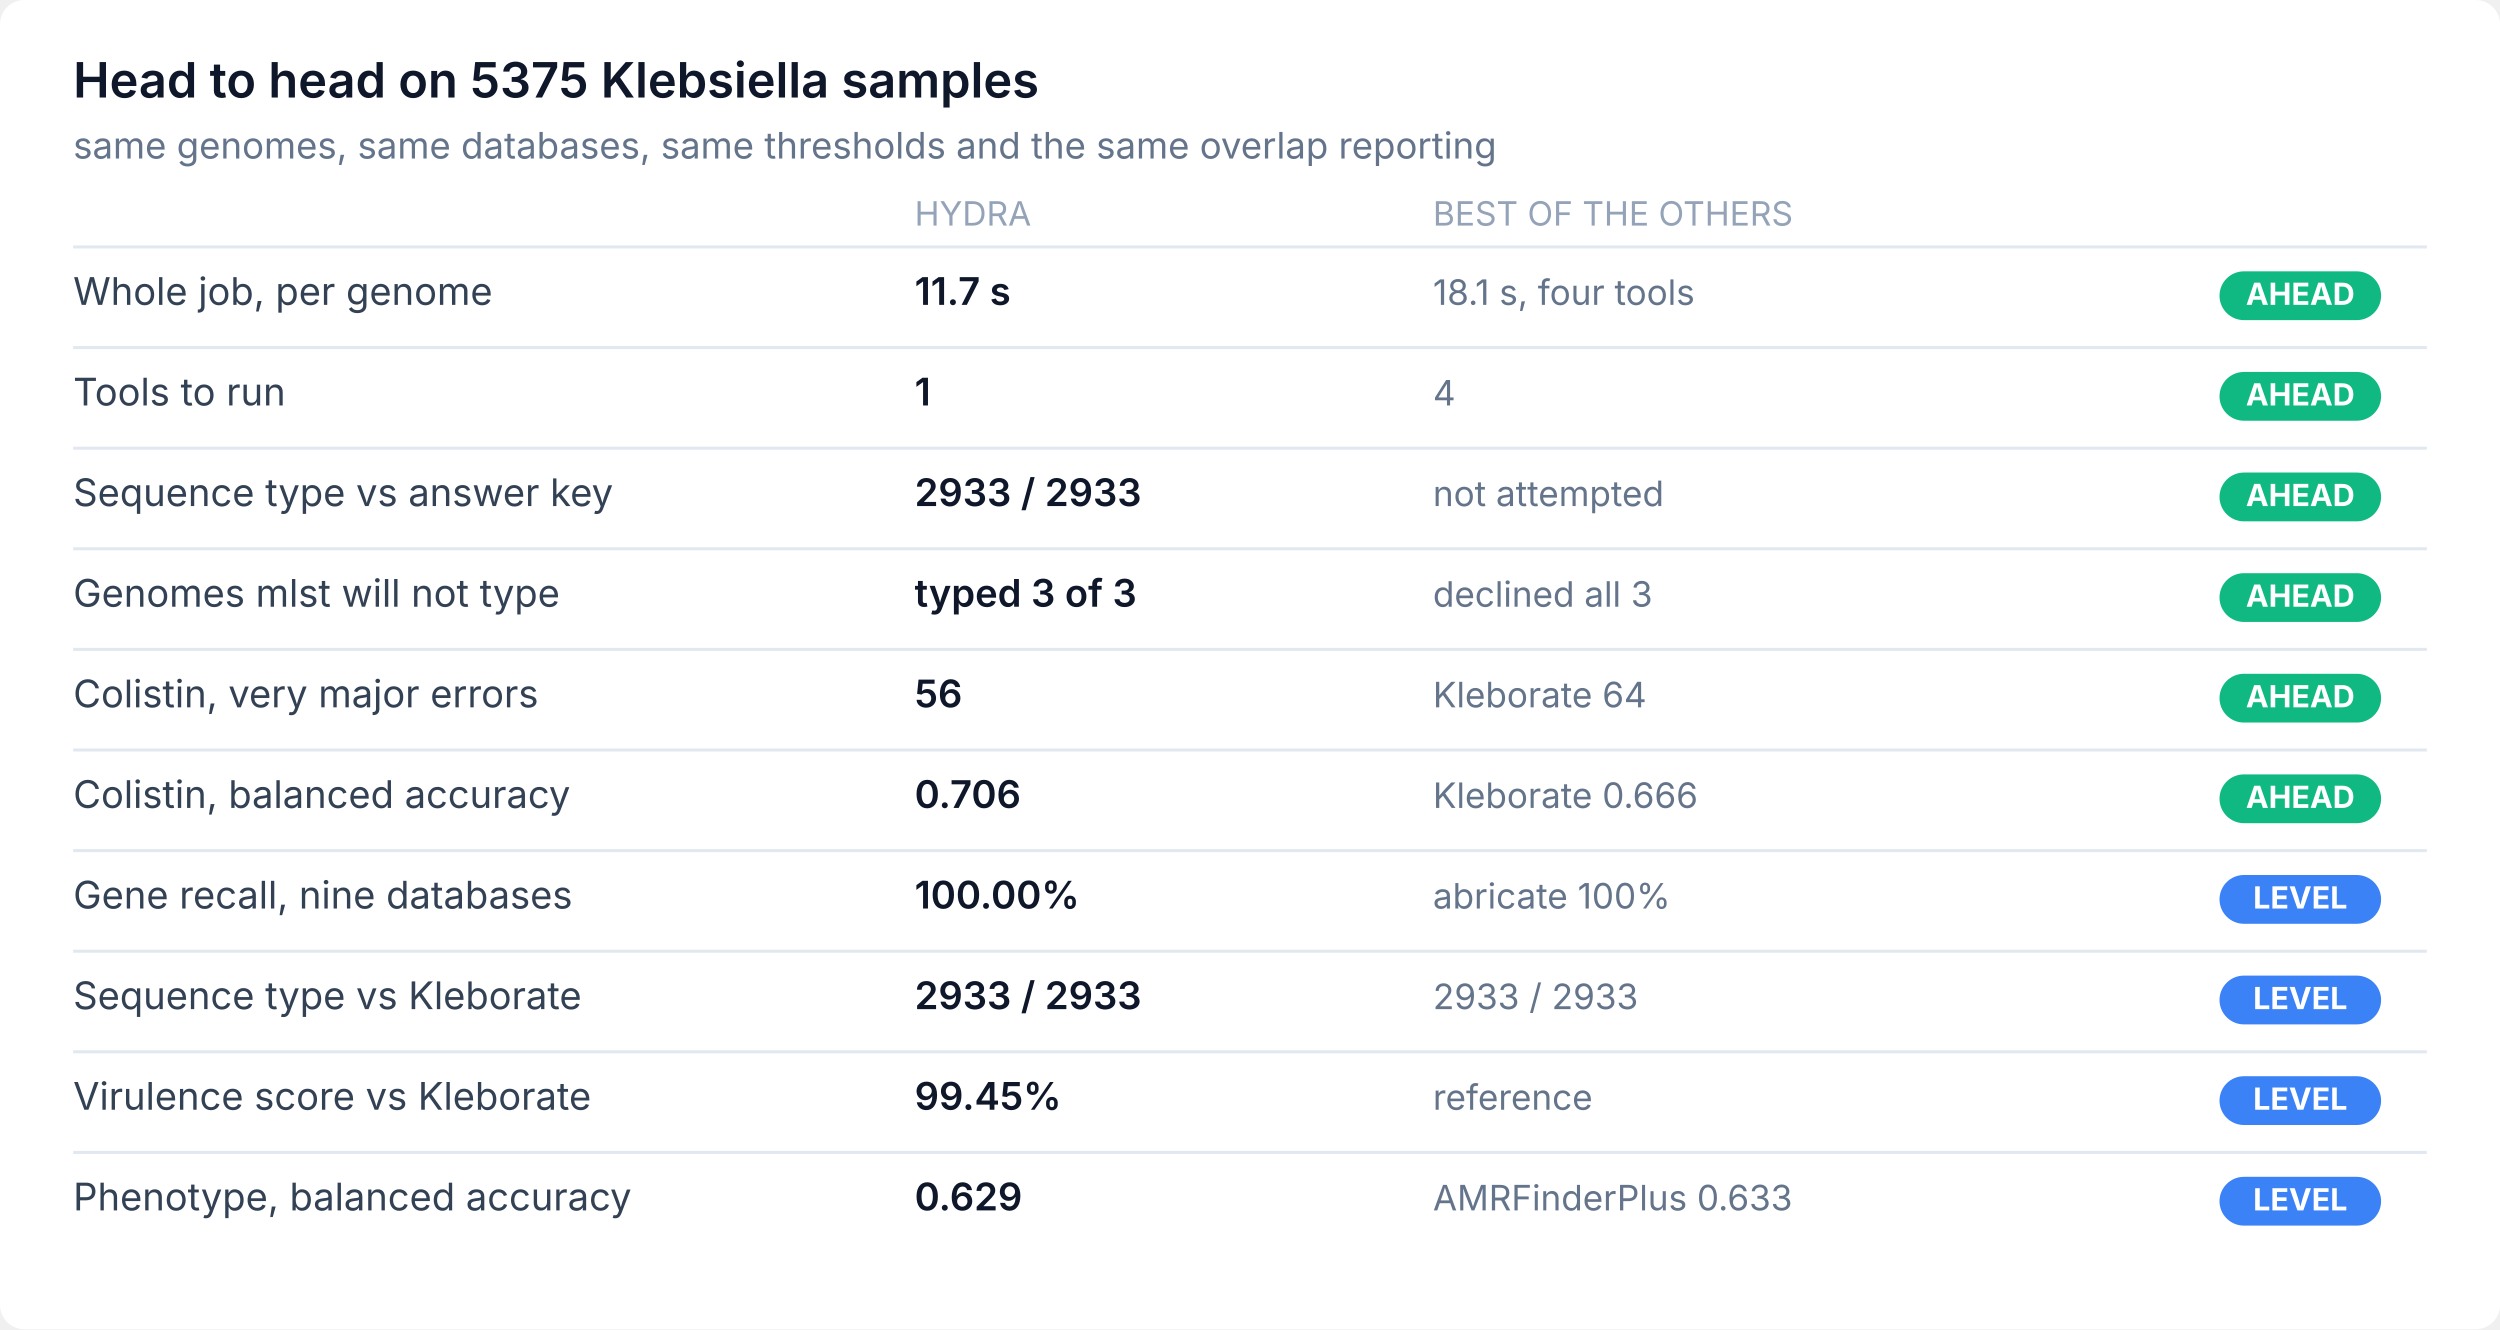
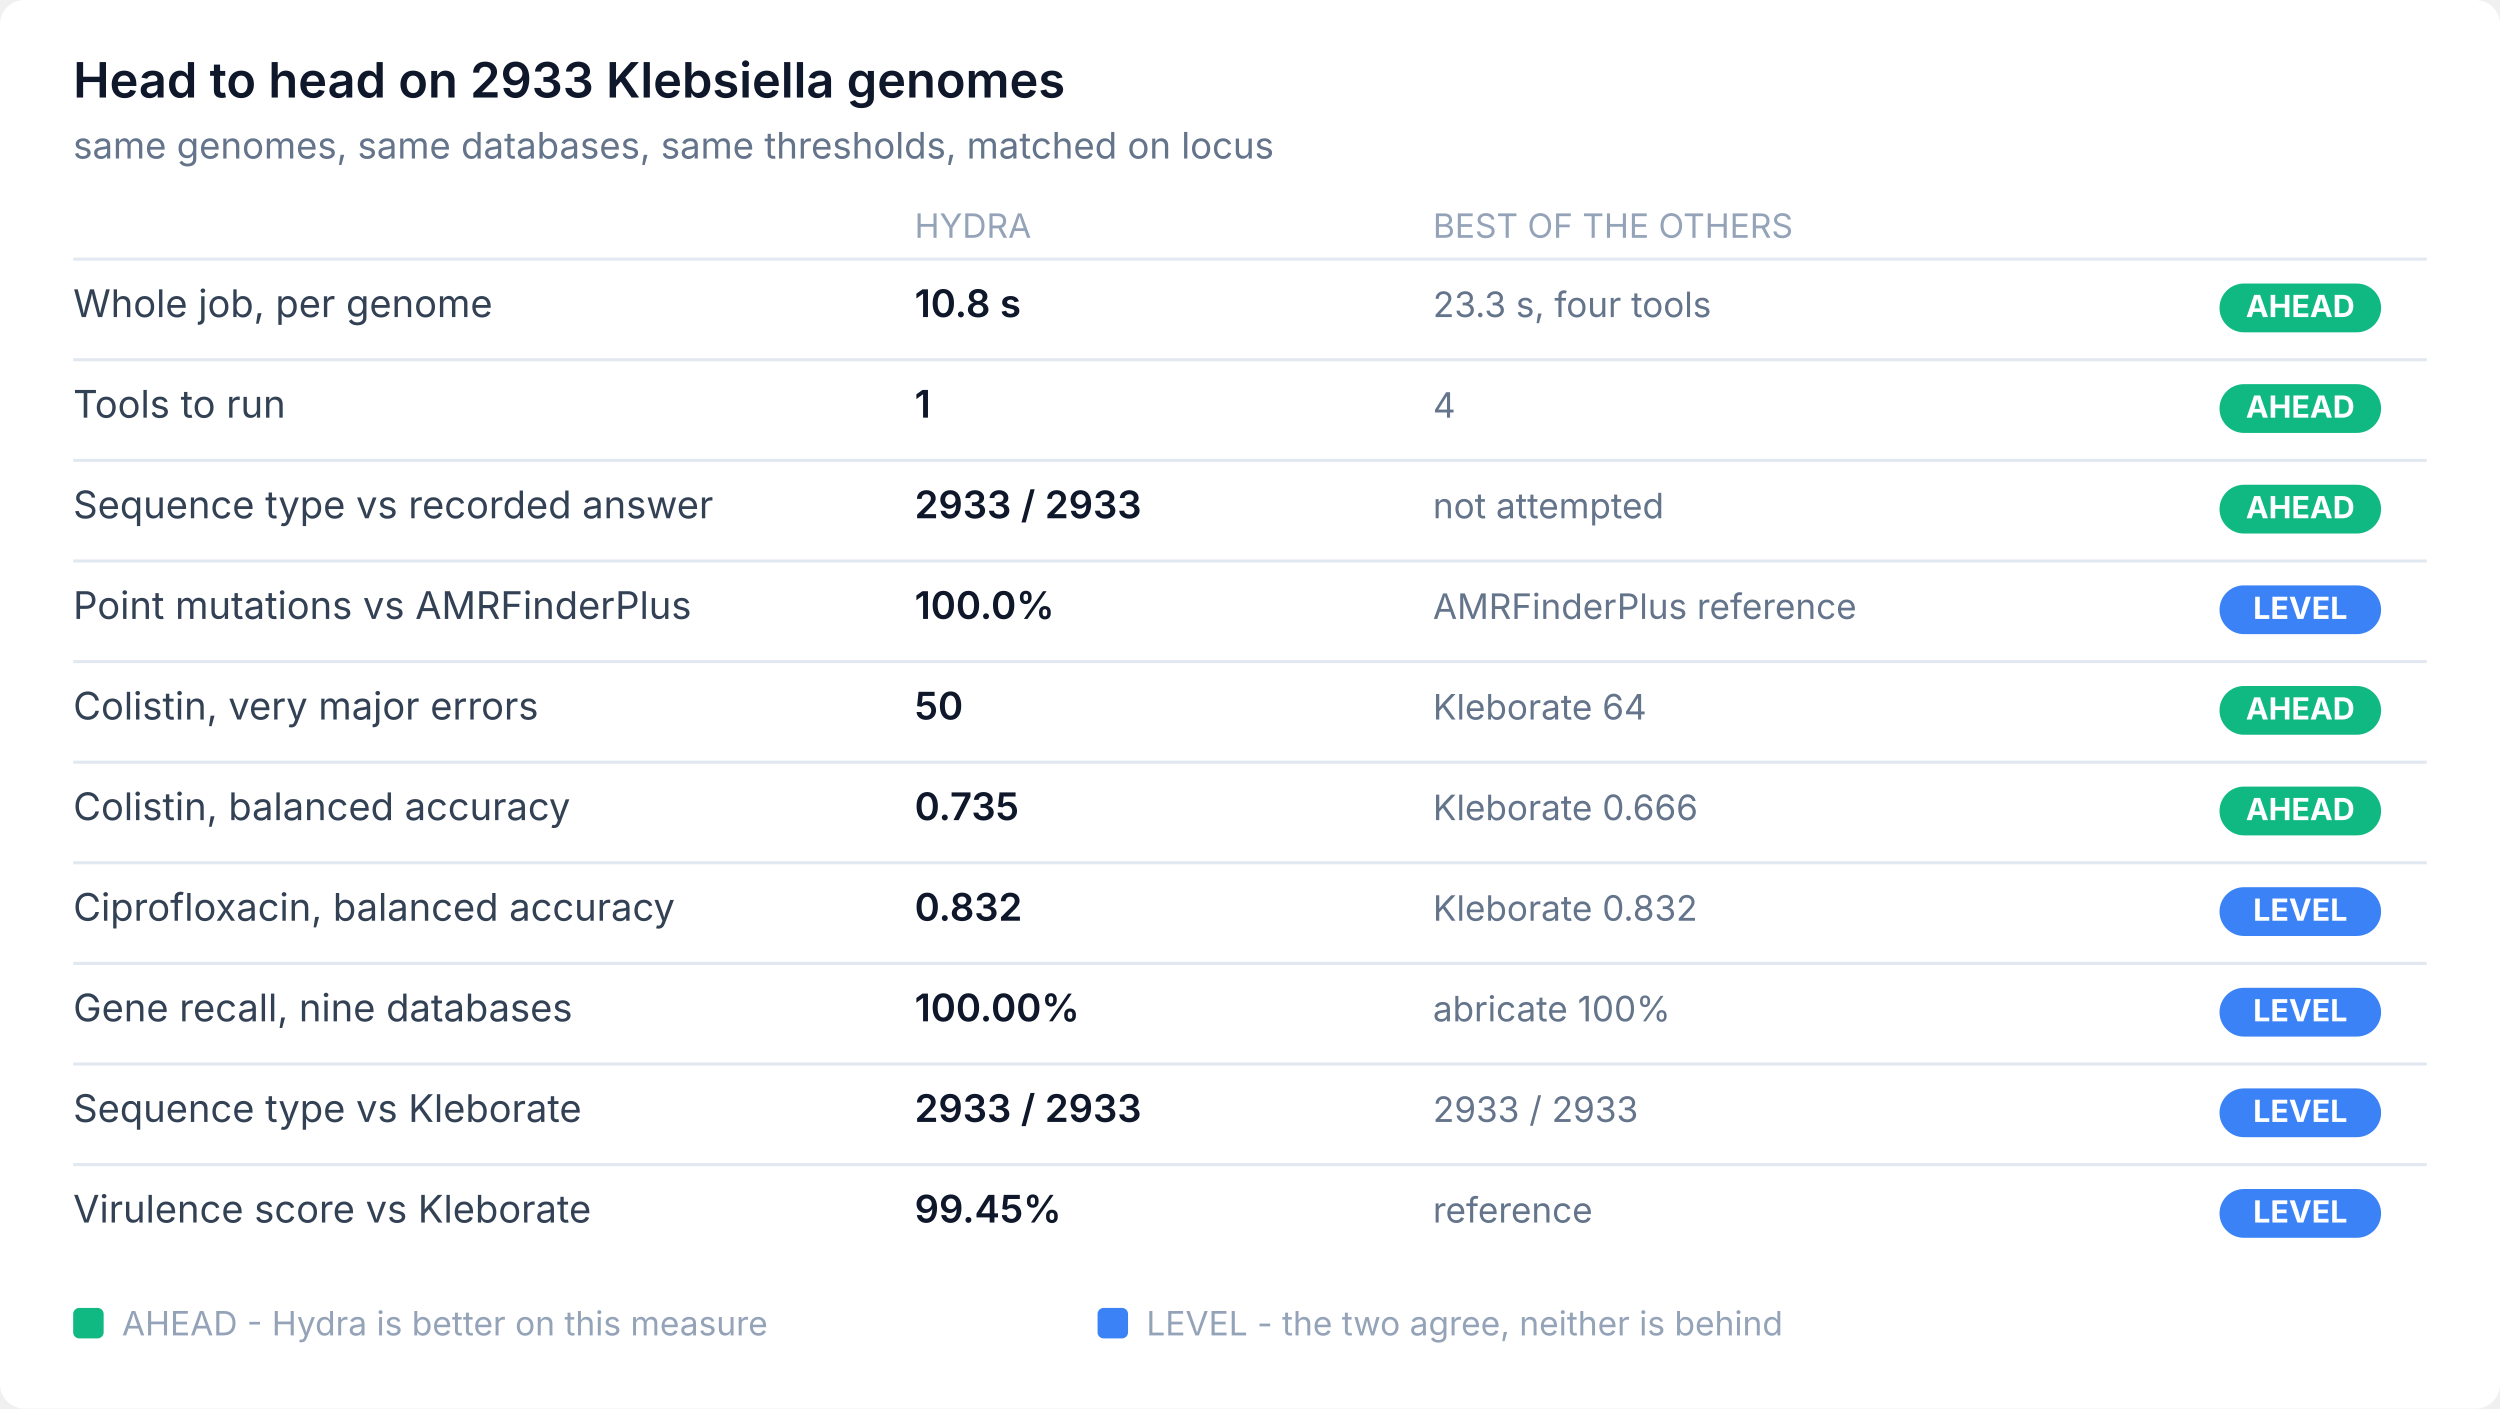
- <svg xmlns="http://www.w3.org/2000/svg" width="820" height="436" viewBox="0 0 820 436" role="img" aria-label="Head to head on 5375 Klebsiella samples">
+ <svg xmlns="http://www.w3.org/2000/svg" width="820" height="462" viewBox="0 0 820 462" role="img" aria-label="Head to head on 2933 Klebsiella genomes">
  <style>
    .bg    { fill: #ffffff; }
    .ttl   { fill: #0f172a; font: 600 16px system-ui, -apple-system, Segoe UI, sans-serif; }
    .sub   { fill: #64748b; font: 400 12px system-ui, -apple-system, Segoe UI, sans-serif; }
    .lbl   { fill: #334155; font: 400 12.5px system-ui, -apple-system, Segoe UI, sans-serif; }
    .val   { fill: #0f172a; font: 600 12.5px system-ui, -apple-system, Segoe UI, sans-serif; }
    .mut   { fill: #64748b; font: 400 11.5px system-ui, -apple-system, Segoe UI, sans-serif; }
    .cap   { fill: #94a3b8; font: 400 11px system-ui, -apple-system, Segoe UI, sans-serif; }
    .badge { font: 700 10px system-ui, -apple-system, Segoe UI, sans-serif; fill: #ffffff; }
    .rule  { stroke: #e2e8f0; stroke-width: 1; }
+     .axis  { stroke: #cbd5e1; stroke-width: 1; }
    @media (prefers-color-scheme: dark) {
      .bg   { fill: #0d1117; } .ttl { fill: #e6edf3; } .sub { fill: #8b949e; }
      .lbl  { fill: #c9d1d9; } .val { fill: #e6edf3; } .mut { fill: #8b949e; }
-       .cap  { fill: #6e7681; } .rule { stroke: #21262d; }
+       .cap  { fill: #6e7681; } .rule { stroke: #21262d; } .axis { stroke: #30363d; }
    }
  </style>
-   <rect class="bg" width="820" height="436" rx="8" />
-   <text class="ttl" x="24" y="32">Head to head on 5375 Klebsiella samples</text>
-   <text class="sub" x="24" y="52">same genomes, same databases, same thresholds and the same overlap reporting</text>
-   <text class="cap" x="300" y="74">HYDRA</text>
-   <text class="cap" x="470" y="74">BEST OF THE OTHERS</text>
-   <line class="rule" x1="24" y1="81" x2="796" y2="81" />
-   <text class="lbl" x="24" y="100">Whole job, per genome</text>
-   <text class="val" x="300" y="100">11.7 s</text>
-   <text class="mut" x="470" y="100">18.1 s, four tools</text>
-   <rect x="728" y="89" width="53" height="16" rx="8" fill="#10b981" />
-   <text class="badge" x="754.5" y="100" text-anchor="middle">AHEAD</text>
-   <line class="rule" x1="24" y1="114" x2="796" y2="114" />
-   <text class="lbl" x="24" y="133">Tools to run</text>
-   <text class="val" x="300" y="133">1</text>
-   <text class="mut" x="470" y="133">4</text>
-   <rect x="728" y="122" width="53" height="16" rx="8" fill="#10b981" />
-   <text class="badge" x="754.5" y="133" text-anchor="middle">AHEAD</text>
-   <line class="rule" x1="24" y1="147" x2="796" y2="147" />
-   <text class="lbl" x="24" y="166">Sequence type vs answer key</text>
-   <text class="val" x="300" y="166">2933 / 2933</text>
-   <text class="mut" x="470" y="166">not attempted</text>
-   <rect x="728" y="155" width="53" height="16" rx="8" fill="#10b981" />
-   <text class="badge" x="754.5" y="166" text-anchor="middle">AHEAD</text>
-   <line class="rule" x1="24" y1="180" x2="796" y2="180" />
-   <text class="lbl" x="24" y="199">Genomes mlst will not type</text>
-   <text class="val" x="300" y="199">typed 3 of 3</text>
-   <text class="mut" x="470" y="199">declined all 3</text>
-   <rect x="728" y="188" width="53" height="16" rx="8" fill="#10b981" />
-   <text class="badge" x="754.5" y="199" text-anchor="middle">AHEAD</text>
-   <line class="rule" x1="24" y1="213" x2="796" y2="213" />
-   <text class="lbl" x="24" y="232">Colistin, very major errors</text>
-   <text class="val" x="300" y="232">56</text>
-   <text class="mut" x="470" y="232">Kleborate 64</text>
-   <rect x="728" y="221" width="53" height="16" rx="8" fill="#10b981" />
-   <text class="badge" x="754.5" y="232" text-anchor="middle">AHEAD</text>
-   <line class="rule" x1="24" y1="246" x2="796" y2="246" />
-   <text class="lbl" x="24" y="265">Colistin, balanced accuracy</text>
-   <text class="val" x="300" y="265">0.706</text>
-   <text class="mut" x="470" y="265">Kleborate 0.666</text>
-   <rect x="728" y="254" width="53" height="16" rx="8" fill="#10b981" />
-   <text class="badge" x="754.5" y="265" text-anchor="middle">AHEAD</text>
-   <line class="rule" x1="24" y1="279" x2="796" y2="279" />
-   <text class="lbl" x="24" y="298">Gene recall, nine databases</text>
-   <text class="val" x="300" y="298">100.00%</text>
-   <text class="mut" x="470" y="298">abricate 100%</text>
-   <rect x="728" y="287" width="53" height="16" rx="8" fill="#3b82f6" />
-   <text class="badge" x="754.5" y="298" text-anchor="middle">LEVEL</text>
-   <line class="rule" x1="24" y1="312" x2="796" y2="312" />
-   <text class="lbl" x="24" y="331">Sequence type vs Kleborate</text>
-   <text class="val" x="300" y="331">2933 / 2933</text>
-   <text class="mut" x="470" y="331">2933 / 2933</text>
-   <rect x="728" y="320" width="53" height="16" rx="8" fill="#3b82f6" />
-   <text class="badge" x="754.5" y="331" text-anchor="middle">LEVEL</text>
-   <line class="rule" x1="24" y1="345" x2="796" y2="345" />
-   <text class="lbl" x="24" y="364">Virulence score vs Kleborate</text>
-   <text class="val" x="300" y="364">99.45%</text>
-   <text class="mut" x="470" y="364">reference</text>
-   <rect x="728" y="353" width="53" height="16" rx="8" fill="#3b82f6" />
-   <text class="badge" x="754.5" y="364" text-anchor="middle">LEVEL</text>
-   <line class="rule" x1="24" y1="378" x2="796" y2="378" />
-   <text class="lbl" x="24" y="397">Phenotype, balanced accuracy</text>
-   <text class="val" x="300" y="397">0.629</text>
-   <text class="mut" x="470" y="397">AMRFinderPlus 0.633</text>
-   <rect x="728" y="386" width="53" height="16" rx="8" fill="#3b82f6" />
-   <text class="badge" x="754.5" y="397" text-anchor="middle">LEVEL</text>
+   <rect class="bg" width="820" height="462" rx="8" />
+   <text class="ttl" x="24" y="32">Head to head on 2933 Klebsiella genomes</text>
+   <text class="sub" x="24" y="52">same genomes, same databases, same thresholds, matched on locus</text>
+   <text class="cap" x="300" y="78">HYDRA</text>
+   <text class="cap" x="470" y="78">BEST OF THE OTHERS</text>
+   <line class="rule" x1="24" y1="85" x2="796" y2="85" />
+   <text class="lbl" x="24" y="104">Whole job, per genome</text>
+   <text class="val" x="300" y="104">10.8 s</text>
+   <text class="mut" x="470" y="104">23.3 s, four tools</text>
+   <rect x="728" y="93" width="53" height="16" rx="8" fill="#10b981" />
+   <text class="badge" x="754.5" y="104" text-anchor="middle">AHEAD</text>
+   <line class="rule" x1="24" y1="118" x2="796" y2="118" />
+   <text class="lbl" x="24" y="137">Tools to run</text>
+   <text class="val" x="300" y="137">1</text>
+   <text class="mut" x="470" y="137">4</text>
+   <rect x="728" y="126" width="53" height="16" rx="8" fill="#10b981" />
+   <text class="badge" x="754.5" y="137" text-anchor="middle">AHEAD</text>
+   <line class="rule" x1="24" y1="151" x2="796" y2="151" />
+   <text class="lbl" x="24" y="170">Sequence type vs recorded answer</text>
+   <text class="val" x="300" y="170">2933 / 2933</text>
+   <text class="mut" x="470" y="170">not attempted</text>
+   <rect x="728" y="159" width="53" height="16" rx="8" fill="#10b981" />
+   <text class="badge" x="754.5" y="170" text-anchor="middle">AHEAD</text>
+   <line class="rule" x1="24" y1="184" x2="796" y2="184" />
+   <text class="lbl" x="24" y="203">Point mutations vs AMRFinderPlus</text>
+   <text class="val" x="300" y="203">100.0%</text>
+   <text class="mut" x="470" y="203">AMRFinderPlus reference</text>
+   <rect x="728" y="192" width="53" height="16" rx="8" fill="#3b82f6" />
+   <text class="badge" x="754.5" y="203" text-anchor="middle">LEVEL</text>
+   <line class="rule" x1="24" y1="217" x2="796" y2="217" />
+   <text class="lbl" x="24" y="236">Colistin, very major errors</text>
+   <text class="val" x="300" y="236">50</text>
+   <text class="mut" x="470" y="236">Kleborate 64</text>
+   <rect x="728" y="225" width="53" height="16" rx="8" fill="#10b981" />
+   <text class="badge" x="754.5" y="236" text-anchor="middle">AHEAD</text>
+   <line class="rule" x1="24" y1="250" x2="796" y2="250" />
+   <text class="lbl" x="24" y="269">Colistin, balanced accuracy</text>
+   <text class="val" x="300" y="269">0.735</text>
+   <text class="mut" x="470" y="269">Kleborate 0.666</text>
+   <rect x="728" y="258" width="53" height="16" rx="8" fill="#10b981" />
+   <text class="badge" x="754.5" y="269" text-anchor="middle">AHEAD</text>
+   <line class="rule" x1="24" y1="283" x2="796" y2="283" />
+   <text class="lbl" x="24" y="302">Ciprofloxacin, balanced accuracy</text>
+   <text class="val" x="300" y="302">0.832</text>
+   <text class="mut" x="470" y="302">Kleborate 0.832</text>
+   <rect x="728" y="291" width="53" height="16" rx="8" fill="#3b82f6" />
+   <text class="badge" x="754.5" y="302" text-anchor="middle">LEVEL</text>
+   <line class="rule" x1="24" y1="316" x2="796" y2="316" />
+   <text class="lbl" x="24" y="335">Gene recall, nine databases</text>
+   <text class="val" x="300" y="335">100.00%</text>
+   <text class="mut" x="470" y="335">abricate 100%</text>
+   <rect x="728" y="324" width="53" height="16" rx="8" fill="#3b82f6" />
+   <text class="badge" x="754.5" y="335" text-anchor="middle">LEVEL</text>
+   <line class="rule" x1="24" y1="349" x2="796" y2="349" />
+   <text class="lbl" x="24" y="368">Sequence type vs Kleborate</text>
+   <text class="val" x="300" y="368">2933 / 2933</text>
+   <text class="mut" x="470" y="368">2933 / 2933</text>
+   <rect x="728" y="357" width="53" height="16" rx="8" fill="#3b82f6" />
+   <text class="badge" x="754.5" y="368" text-anchor="middle">LEVEL</text>
+   <line class="rule" x1="24" y1="382" x2="796" y2="382" />
+   <text class="lbl" x="24" y="401">Virulence score vs Kleborate</text>
+   <text class="val" x="300" y="401">99.45%</text>
+   <text class="mut" x="470" y="401">reference</text>
+   <rect x="728" y="390" width="53" height="16" rx="8" fill="#3b82f6" />
+   <text class="badge" x="754.5" y="401" text-anchor="middle">LEVEL</text>
+   <rect x="24" y="429" width="10" height="10" rx="2" fill="#10b981" />
+   <text class="cap" x="40" y="438">AHEAD - Hydra is better on this measure</text>
+   <rect x="360" y="429" width="10" height="10" rx="2" fill="#3b82f6" />
+   <text class="cap" x="376" y="438">LEVEL - the two agree, neither is behind</text>
</svg>
